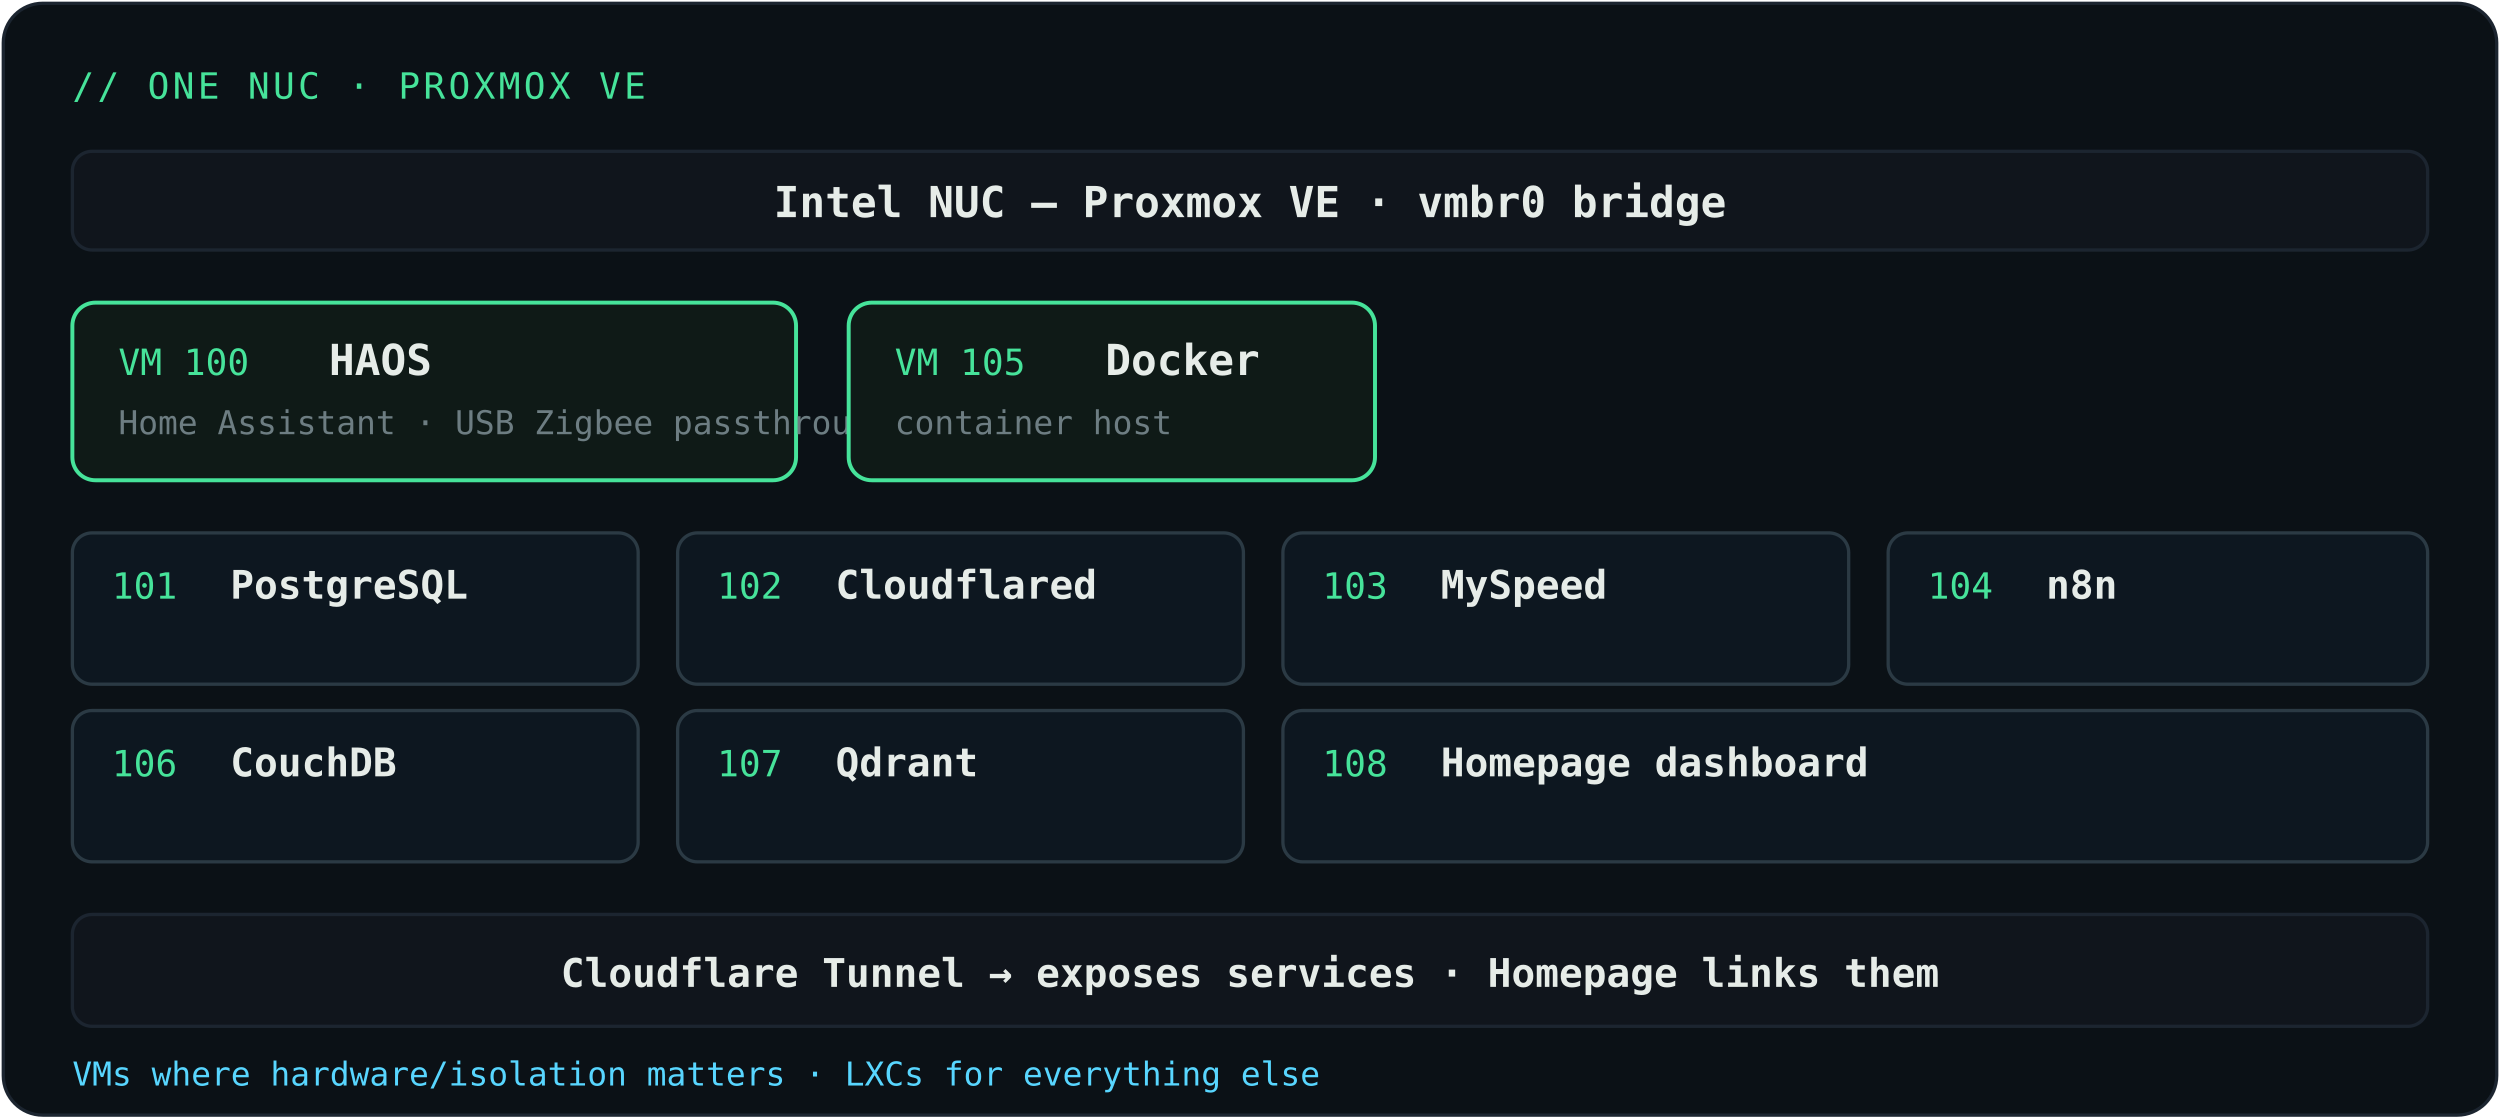
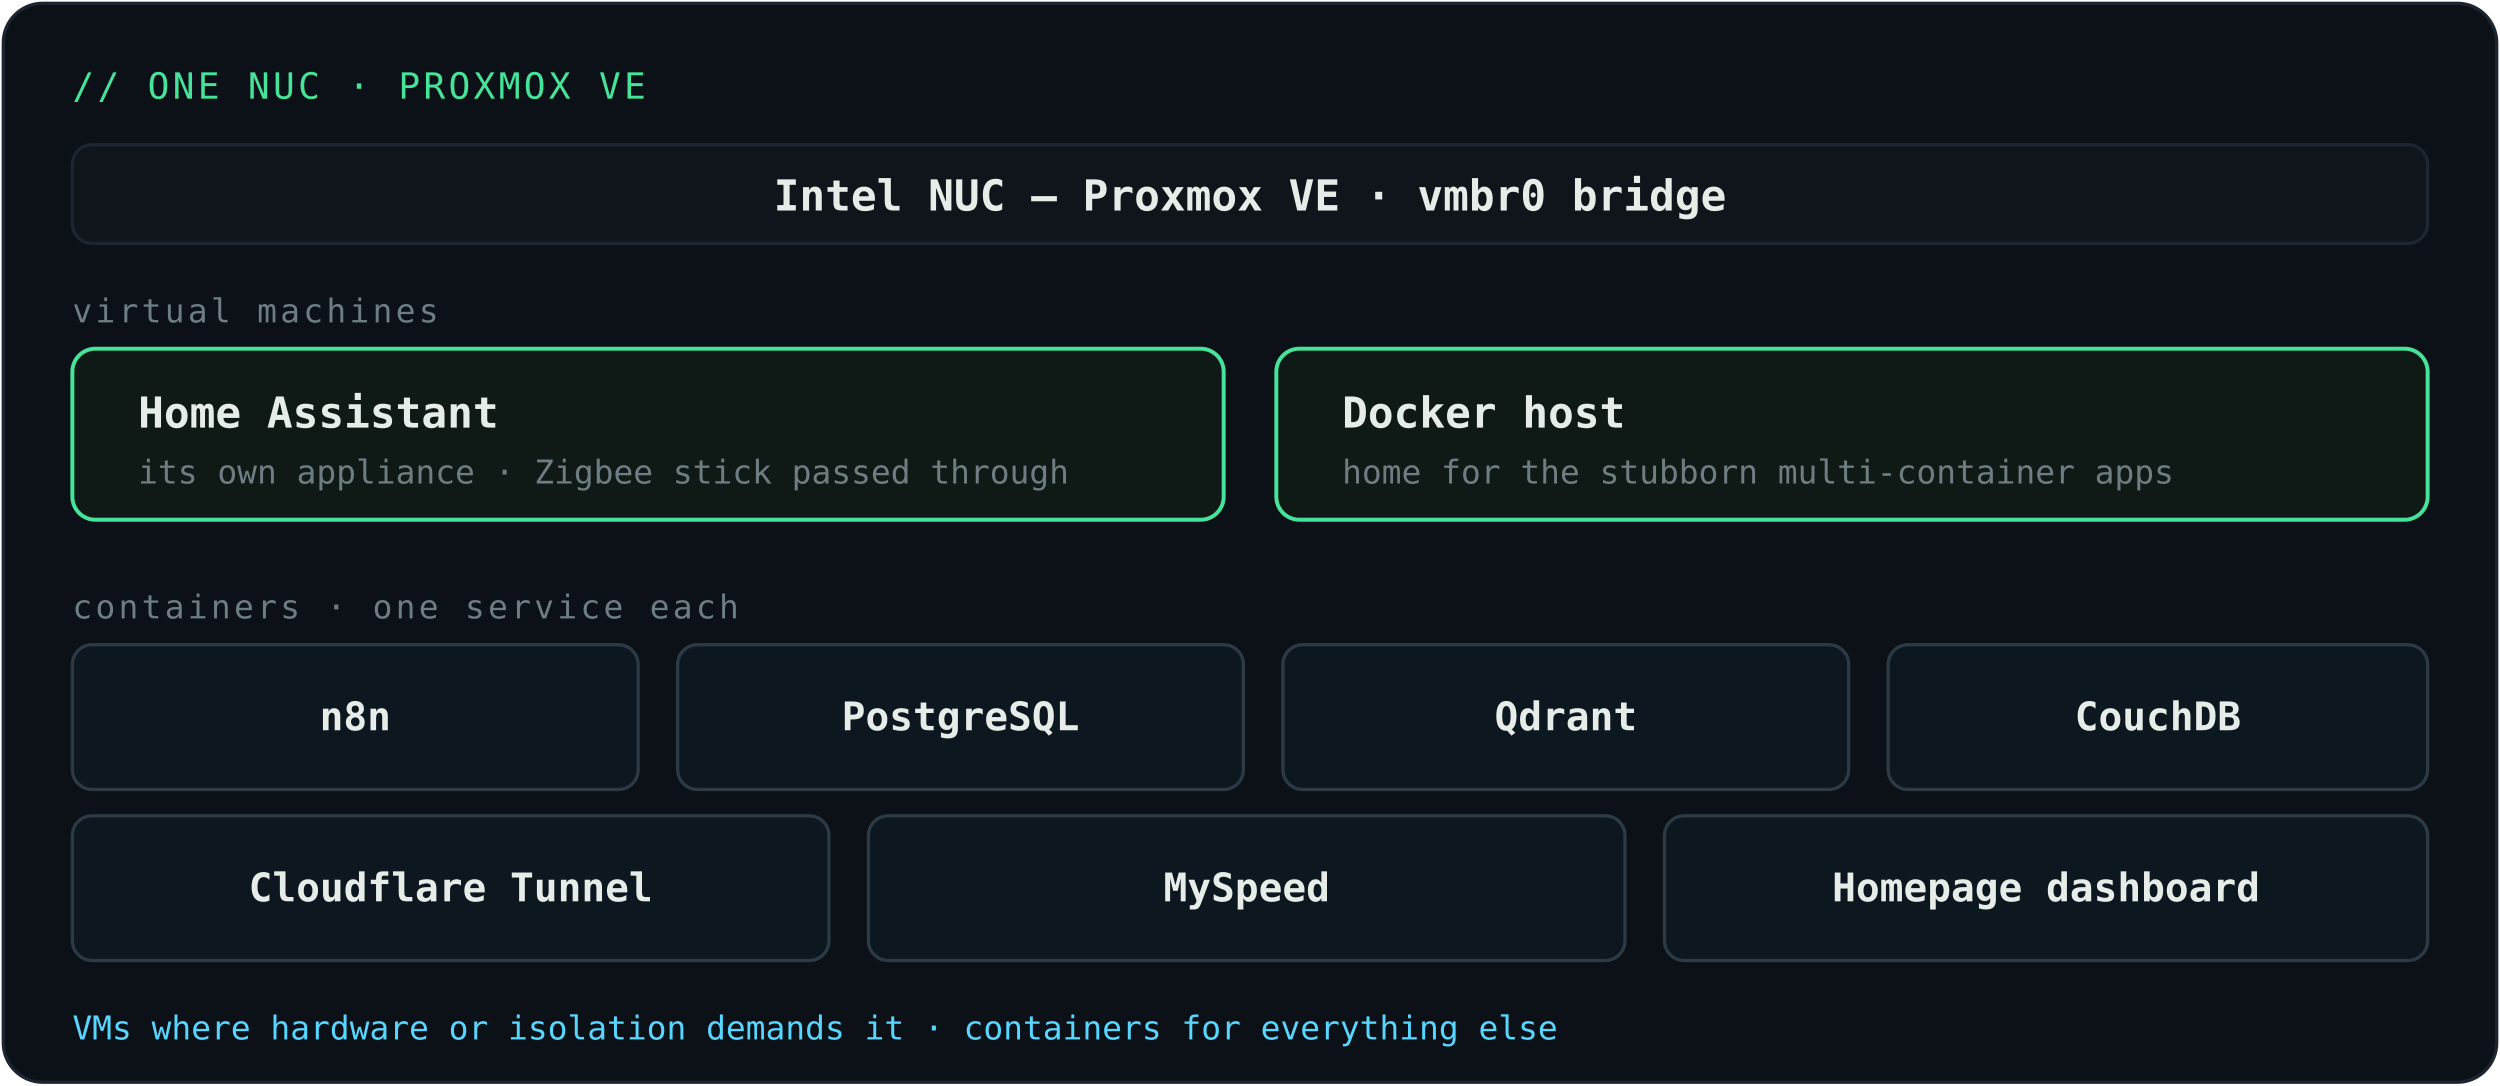
- <svg xmlns="http://www.w3.org/2000/svg" viewBox="0 0 760 340" width="760" height="340" role="img" aria-label="Intel NUC running Proxmox with VMs and LXC containers">
+ <svg xmlns="http://www.w3.org/2000/svg" viewBox="0 0 760 330" width="760" height="330" role="img" aria-label="Intel NUC running Proxmox with two VMs and a set of LXC containers">
  <defs>
    <style>
      .box{fill:#10151c;stroke:#1c2530;stroke-width:1;}
      .vm{fill:#0f1a17;stroke:#46e39a;stroke-width:1.2;}
      .lxc{fill:#0d1720;stroke:#2b3a44;stroke-width:1;}
      .t{font-family:ui-monospace,'JetBrains Mono',monospace;fill:#e6ece8;font-size:13px;font-weight:600;}
-       .id{font-family:ui-monospace,'JetBrains Mono',monospace;fill:#46e39a;font-size:11px;}
      .s{font-family:ui-monospace,'JetBrains Mono',monospace;fill:#6d7d82;font-size:10px;}
      .lbl{font-family:ui-monospace,'JetBrains Mono',monospace;fill:#46e39a;font-size:11px;letter-spacing:1px;}
+       .side{font-family:ui-monospace,'JetBrains Mono',monospace;fill:#6d7d82;font-size:10px;letter-spacing:1px;}
      .cap{font-family:ui-monospace,'JetBrains Mono',monospace;fill:#58d6ff;font-size:10px;}
    </style>
  </defs>
-   <rect x="1" y="1" width="758" height="338" rx="12" fill="#0b1116" stroke="#1c2530" />
+   <rect x="1" y="1" width="758" height="328" rx="12" fill="#0b1116" stroke="#1c2530" />
  <text class="lbl" x="22" y="30">// ONE NUC · PROXMOX VE</text>
-   <rect class="box" x="22" y="46" width="716" height="30" rx="6" fill="#0f151b" />
-   <text class="t" x="380" y="66" text-anchor="middle">Intel NUC — Proxmox VE · vmbr0 bridge</text>
-   <rect class="vm" x="22" y="92" width="220" height="54" rx="7" />
-   <text class="id" x="36" y="114">VM 100</text>
-   <text class="t" x="100" y="114">HAOS</text>
-   <text class="s" x="36" y="132">Home Assistant · USB Zigbee passthrough</text>
-   <rect class="vm" x="258" y="92" width="160" height="54" rx="7" />
-   <text class="id" x="272" y="114">VM 105</text>
-   <text class="t" x="336" y="114">Docker</text>
-   <text class="s" x="272" y="132">container host</text>
-   <g>
-     <rect class="lxc" x="22" y="162" width="172" height="46" rx="6" />
-     <text class="id" x="34" y="182">101</text>
-     <text class="t" x="70" y="182" style="font-size:12px">PostgreSQL</text>
-     <rect class="lxc" x="206" y="162" width="172" height="46" rx="6" />
-     <text class="id" x="218" y="182">102</text>
-     <text class="t" x="254" y="182" style="font-size:12px">Cloudflared</text>
-     <rect class="lxc" x="390" y="162" width="172" height="46" rx="6" />
-     <text class="id" x="402" y="182">103</text>
-     <text class="t" x="438" y="182" style="font-size:12px">MySpeed</text>
-     <rect class="lxc" x="574" y="162" width="164" height="46" rx="6" />
-     <text class="id" x="586" y="182">104</text>
-     <text class="t" x="622" y="182" style="font-size:12px">n8n</text>
-     <rect class="lxc" x="22" y="216" width="172" height="46" rx="6" />
-     <text class="id" x="34" y="236">106</text>
-     <text class="t" x="70" y="236" style="font-size:12px">CouchDB</text>
-     <rect class="lxc" x="206" y="216" width="172" height="46" rx="6" />
-     <text class="id" x="218" y="236">107</text>
-     <text class="t" x="254" y="236" style="font-size:12px">Qdrant</text>
-     <rect class="lxc" x="390" y="216" width="348" height="46" rx="6" />
-     <text class="id" x="402" y="236">108</text>
-     <text class="t" x="438" y="236" style="font-size:12px">Homepage dashboard</text>
-   </g>
-   <rect class="box" x="22" y="278" width="716" height="34" rx="6" fill="#0f151b" />
-   <text class="t" x="380" y="300" text-anchor="middle" style="font-size:12px">Cloudflare Tunnel → exposes services · Homepage links them</text>
-   <text class="cap" x="22" y="330">VMs where hardware/isolation matters · LXCs for everything else</text>
+   <rect class="box" x="22" y="44" width="716" height="30" rx="6" fill="#0f151b" />
+   <text class="t" x="380" y="64" text-anchor="middle">Intel NUC — Proxmox VE · vmbr0 bridge</text>
+   <text class="side" x="22" y="98">virtual machines</text>
+   <rect class="vm" x="22" y="106" width="350" height="52" rx="7" />
+   <text class="t" x="42" y="130">Home Assistant</text>
+   <text class="s" x="42" y="147">its own appliance · Zigbee stick passed through</text>
+   <rect class="vm" x="388" y="106" width="350" height="52" rx="7" />
+   <text class="t" x="408" y="130">Docker host</text>
+   <text class="s" x="408" y="147">home for the stubborn multi-container apps</text>
+   <text class="side" x="22" y="188">containers · one service each</text>
+   <rect class="lxc" x="22" y="196" width="172" height="44" rx="6" />
+   <text class="t" x="108" y="222" text-anchor="middle" style="font-size:12px">n8n</text>
+   <rect class="lxc" x="206" y="196" width="172" height="44" rx="6" />
+   <text class="t" x="292" y="222" text-anchor="middle" style="font-size:12px">PostgreSQL</text>
+   <rect class="lxc" x="390" y="196" width="172" height="44" rx="6" />
+   <text class="t" x="476" y="222" text-anchor="middle" style="font-size:12px">Qdrant</text>
+   <rect class="lxc" x="574" y="196" width="164" height="44" rx="6" />
+   <text class="t" x="656" y="222" text-anchor="middle" style="font-size:12px">CouchDB</text>
+   <rect class="lxc" x="22" y="248" width="230" height="44" rx="6" />
+   <text class="t" x="137" y="274" text-anchor="middle" style="font-size:12px">Cloudflare Tunnel</text>
+   <rect class="lxc" x="264" y="248" width="230" height="44" rx="6" />
+   <text class="t" x="379" y="274" text-anchor="middle" style="font-size:12px">MySpeed</text>
+   <rect class="lxc" x="506" y="248" width="232" height="44" rx="6" />
+   <text class="t" x="622" y="274" text-anchor="middle" style="font-size:12px">Homepage dashboard</text>
+   <text class="cap" x="22" y="316">VMs where hardware or isolation demands it · containers for everything else</text>
</svg>
